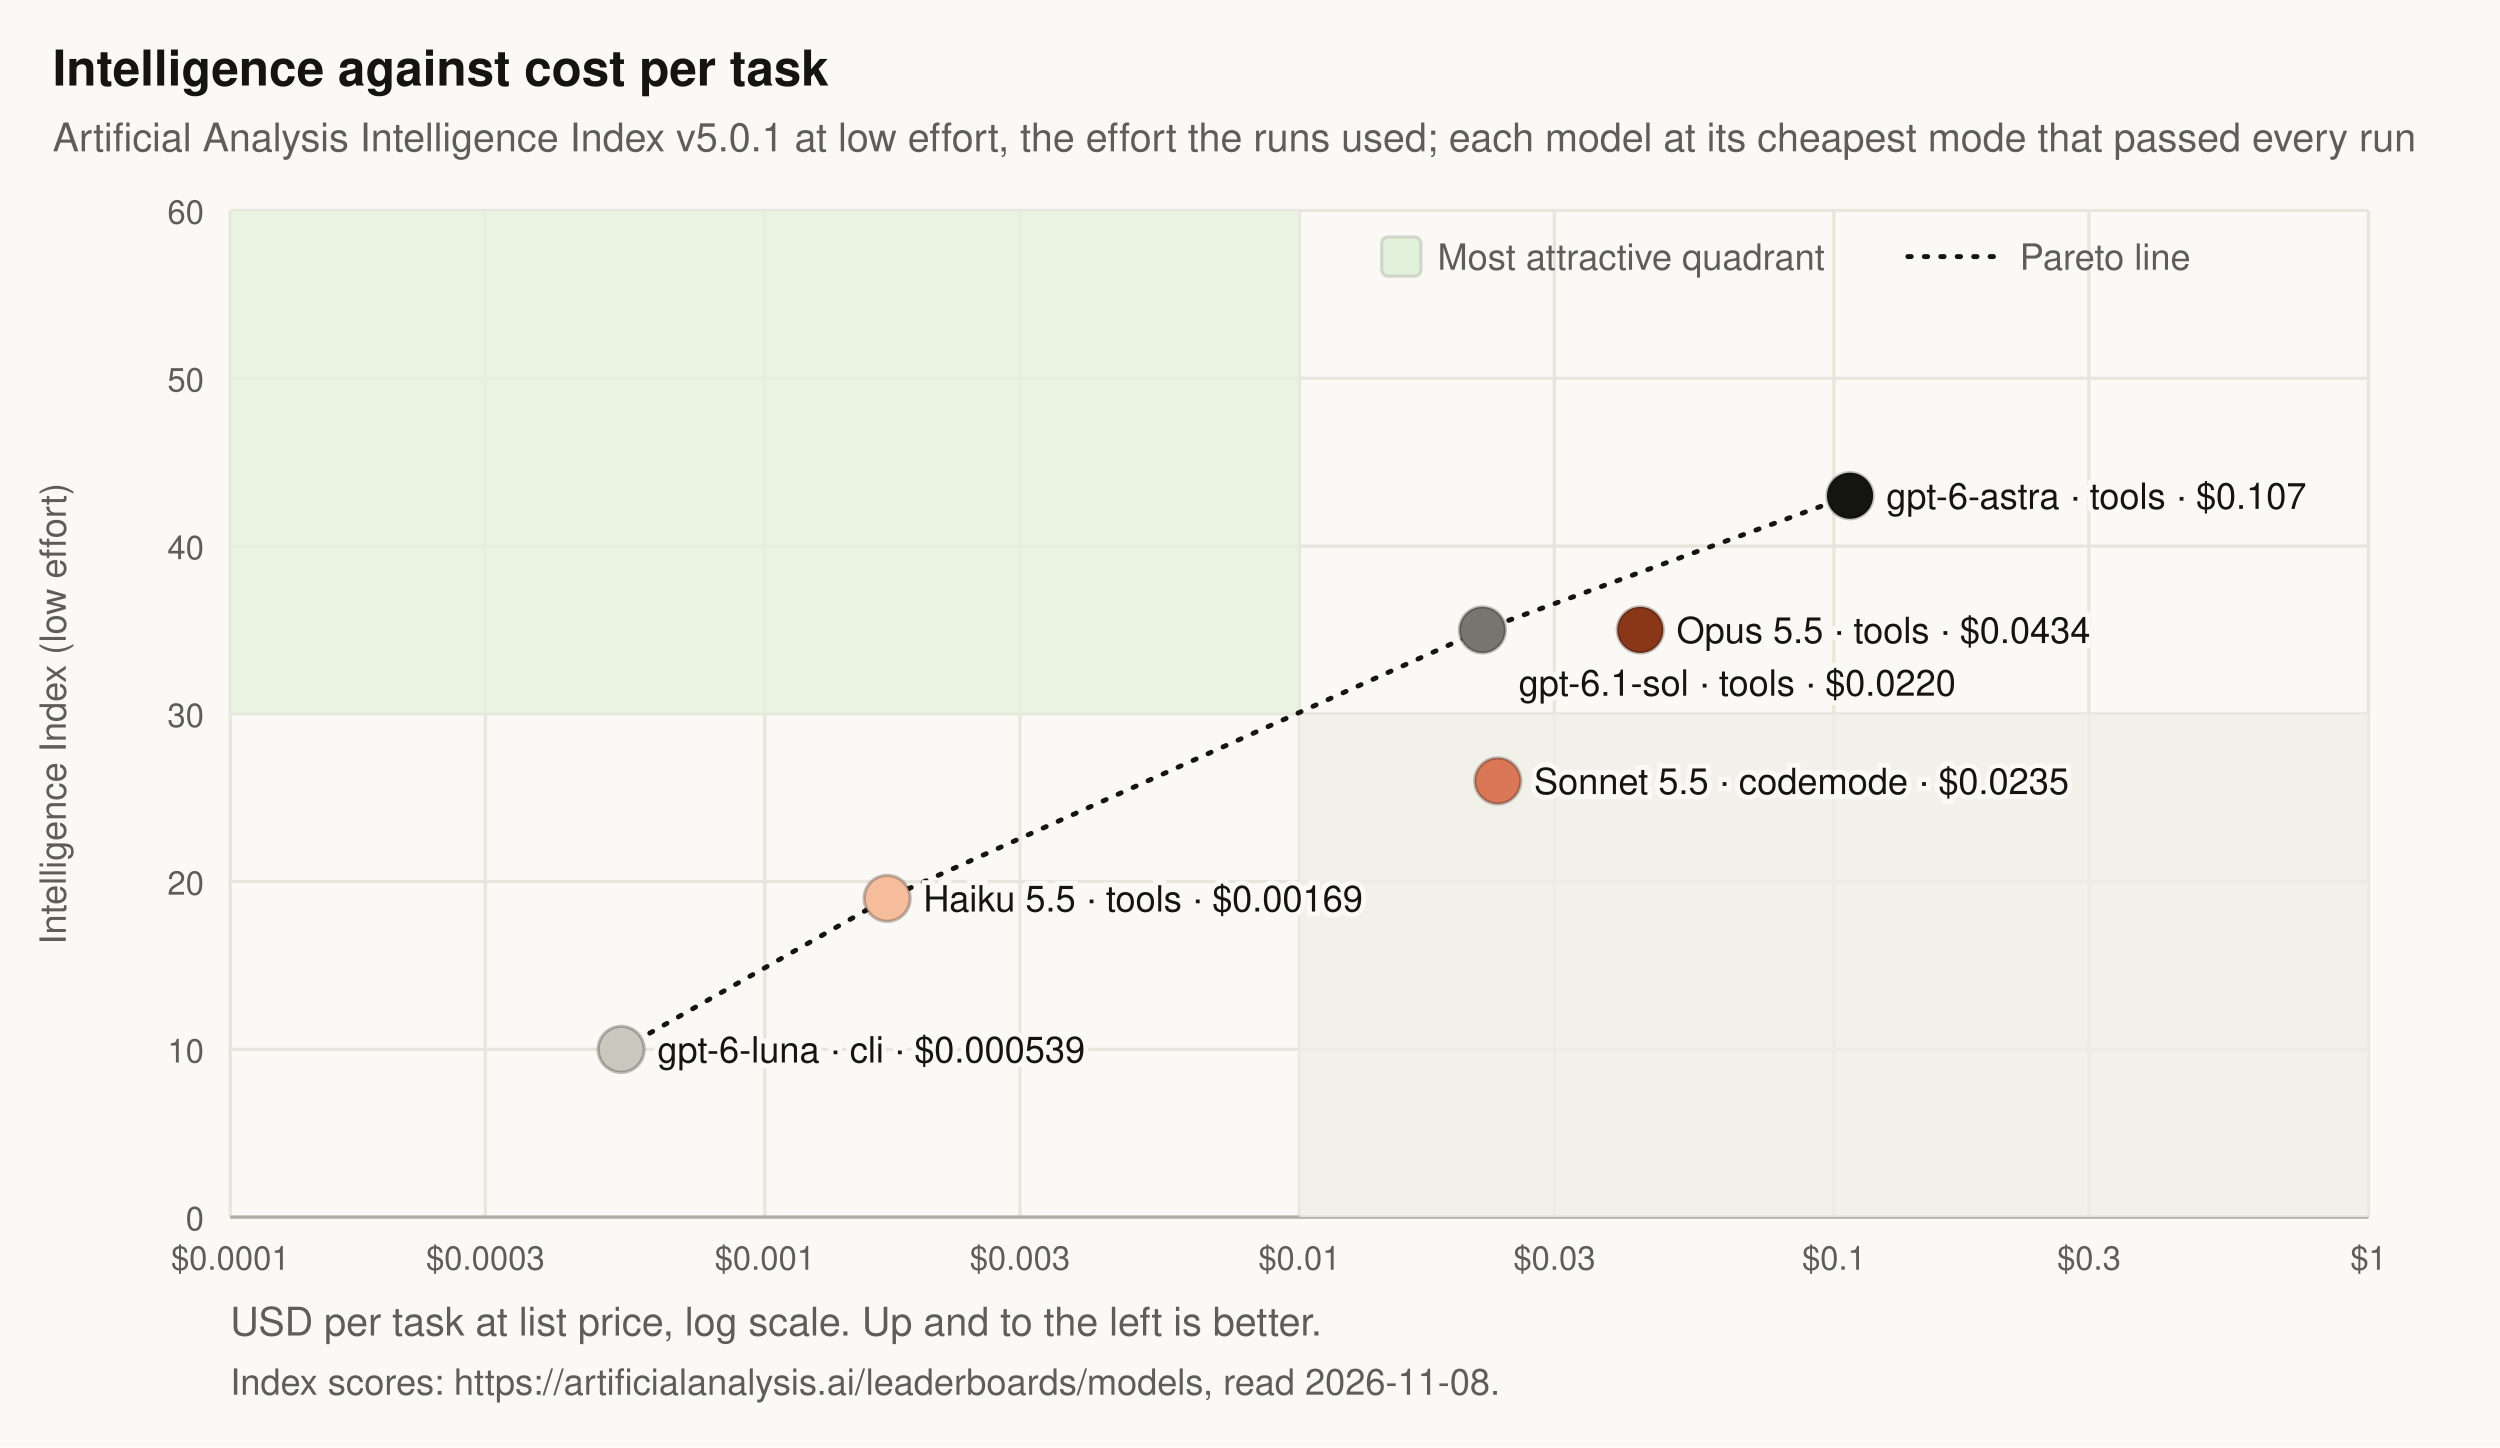
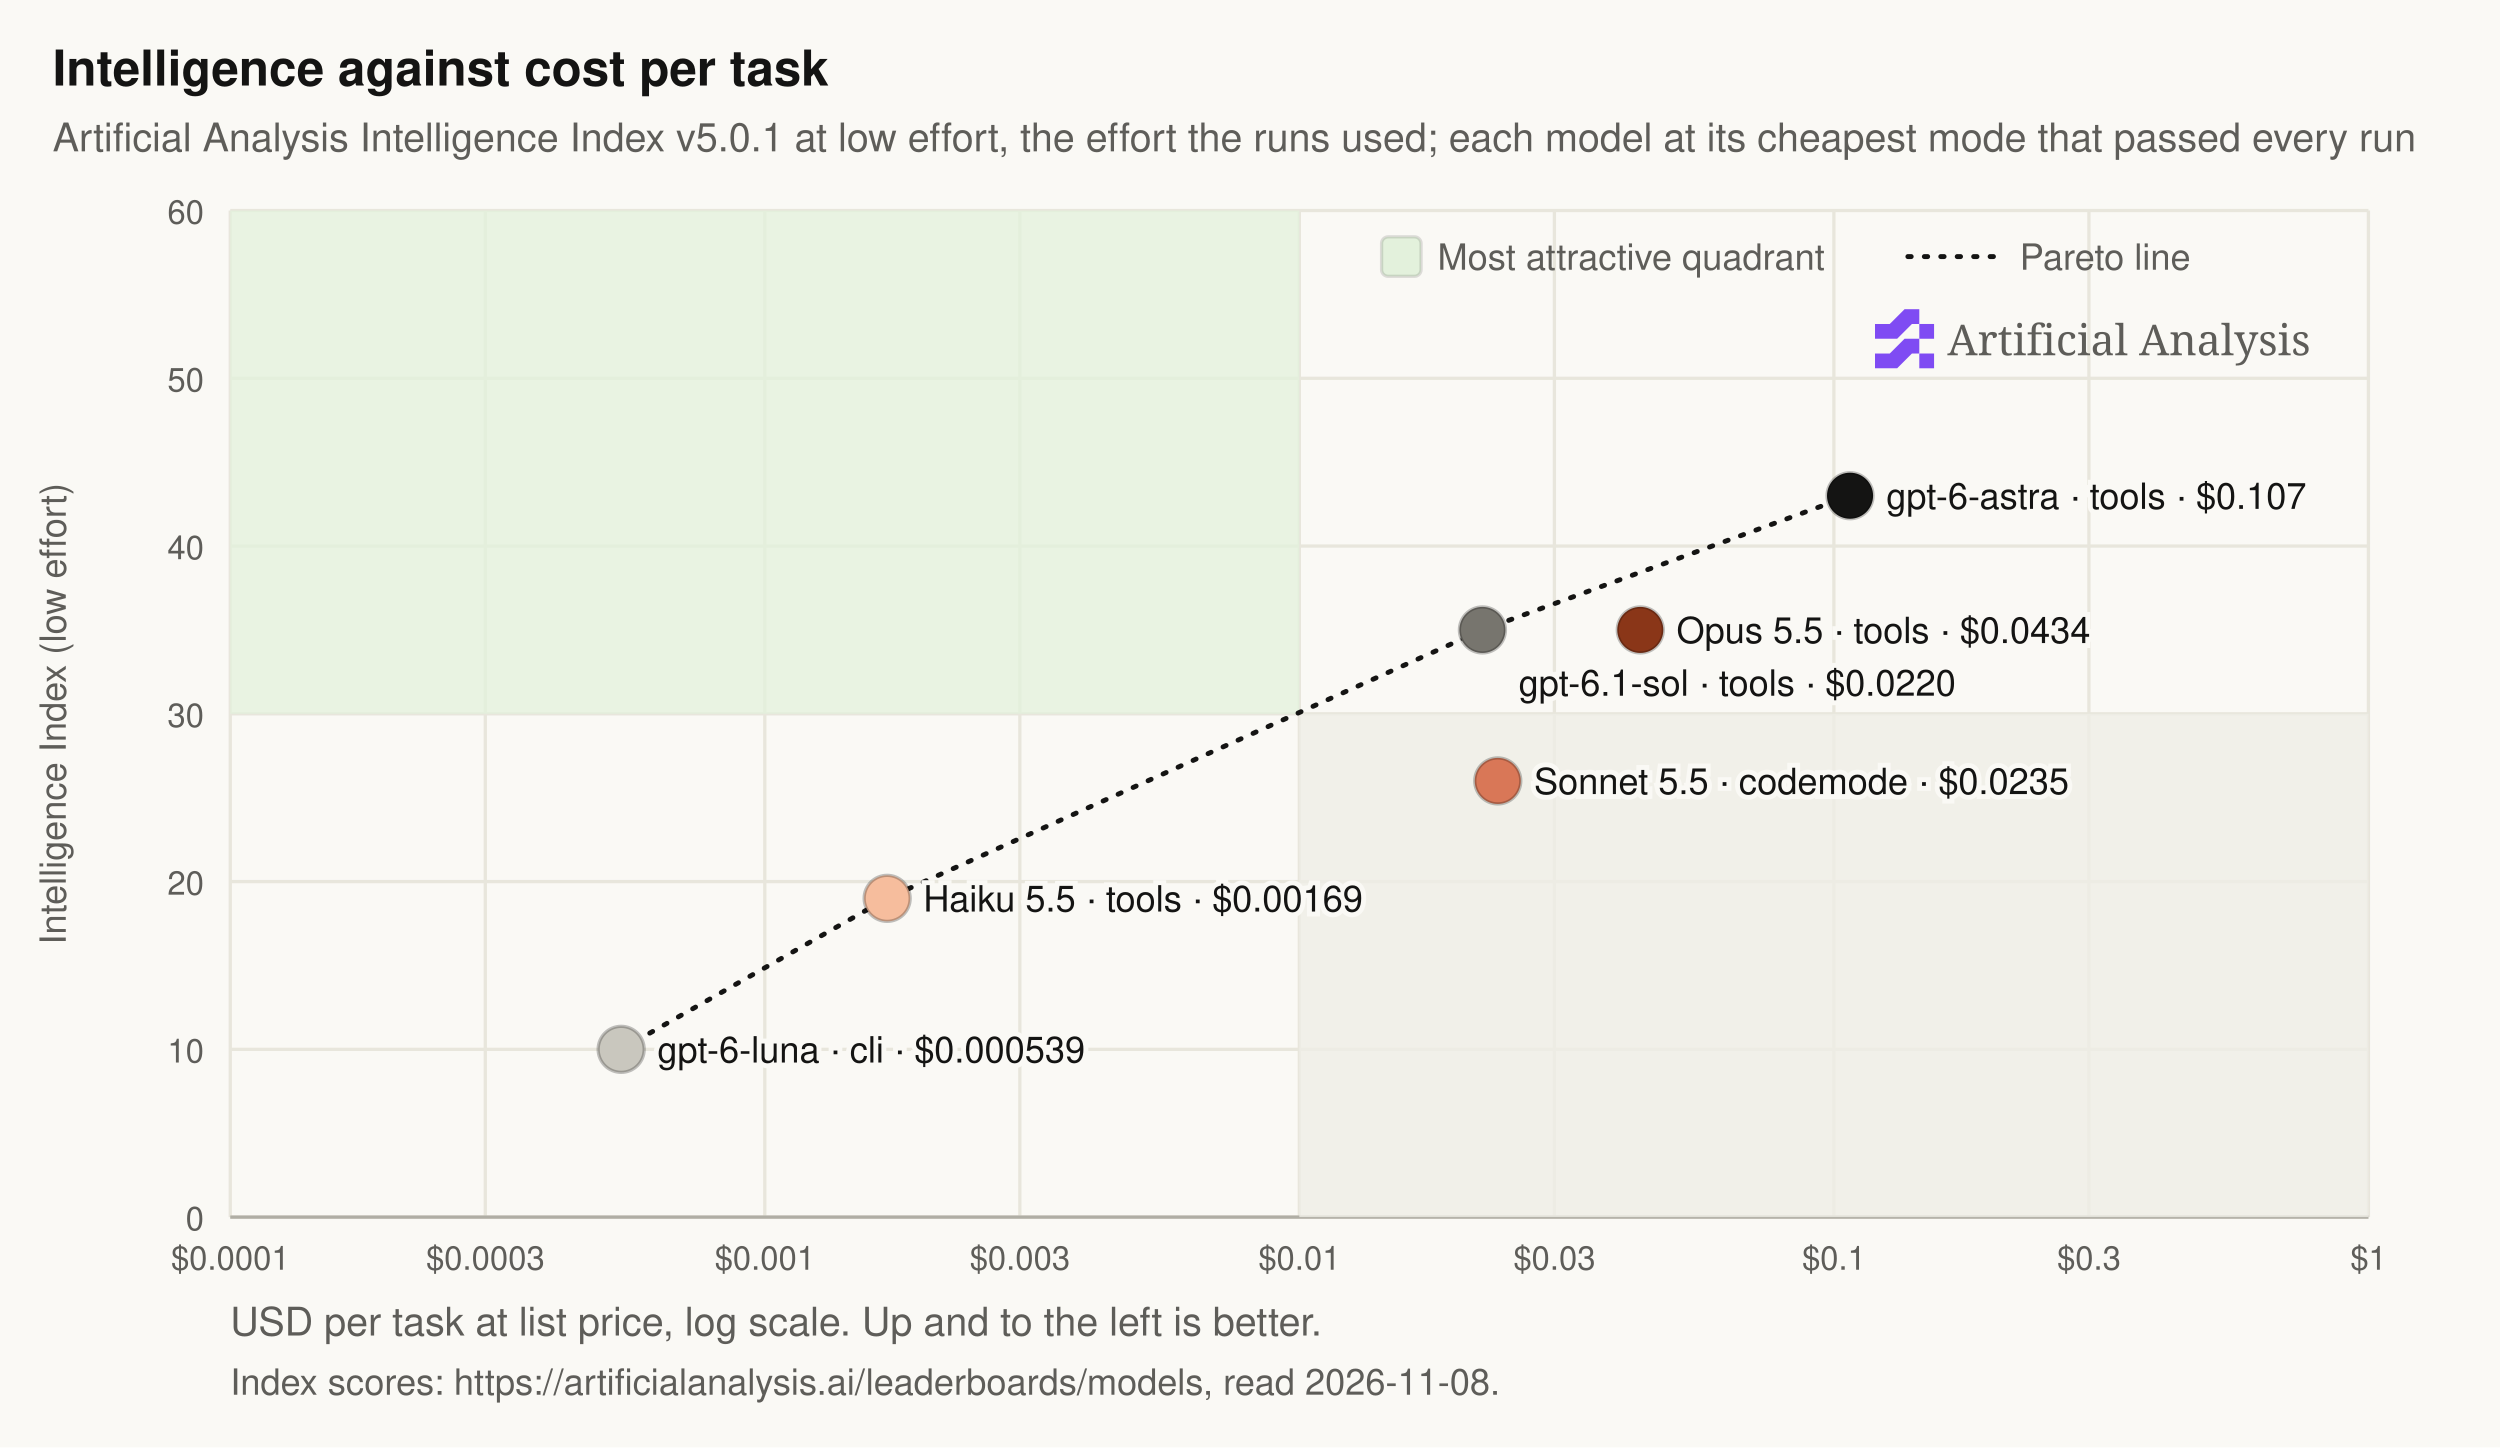
<svg xmlns="http://www.w3.org/2000/svg" width="760" height="440" viewBox="0 0 760 440" font-family="-apple-system, Segoe UI, Helvetica, Arial, sans-serif">
  <rect width="760" height="440" fill="#faf9f5" />
  <text x="16" y="26" font-size="15" font-weight="600" fill="#141413">Intelligence against cost per task</text>
  <text x="16" y="46" font-size="12" fill="#5e5d59">Artificial Analysis Intelligence Index v5.0.1 at low effort, the effort the runs used; each model at its cheapest mode that passed every run</text>
  <line x1="70" y1="370" x2="720" y2="370" stroke="#e8e6dc" />
  <text x="62" y="374" font-size="10" text-anchor="end" fill="#5e5d59">0</text>
  <line x1="70" y1="319" x2="720" y2="319" stroke="#e8e6dc" />
  <text x="62" y="323" font-size="10" text-anchor="end" fill="#5e5d59">10</text>
  <line x1="70" y1="268" x2="720" y2="268" stroke="#e8e6dc" />
  <text x="62" y="272" font-size="10" text-anchor="end" fill="#5e5d59">20</text>
  <line x1="70" y1="217" x2="720" y2="217" stroke="#e8e6dc" />
  <text x="62" y="221" font-size="10" text-anchor="end" fill="#5e5d59">30</text>
  <line x1="70" y1="166" x2="720" y2="166" stroke="#e8e6dc" />
  <text x="62" y="170" font-size="10" text-anchor="end" fill="#5e5d59">40</text>
  <line x1="70" y1="115" x2="720" y2="115" stroke="#e8e6dc" />
  <text x="62" y="119" font-size="10" text-anchor="end" fill="#5e5d59">50</text>
  <line x1="70" y1="64" x2="720" y2="64" stroke="#e8e6dc" />
  <text x="62" y="68" font-size="10" text-anchor="end" fill="#5e5d59">60</text>
  <line x1="70" y1="64" x2="70" y2="370" stroke="#e8e6dc" />
  <text x="70" y="386" font-size="10" text-anchor="middle" fill="#5e5d59">$0.0001</text>
  <line x1="147.532" y1="64" x2="147.532" y2="370" stroke="#e8e6dc" />
  <text x="147.532" y="386" font-size="10" text-anchor="middle" fill="#5e5d59">$0.0003</text>
  <line x1="232.5" y1="64" x2="232.5" y2="370" stroke="#e8e6dc" />
  <text x="232.5" y="386" font-size="10" text-anchor="middle" fill="#5e5d59">$0.001</text>
  <line x1="310.032" y1="64" x2="310.032" y2="370" stroke="#e8e6dc" />
  <text x="310.032" y="386" font-size="10" text-anchor="middle" fill="#5e5d59">$0.003</text>
  <line x1="395" y1="64" x2="395" y2="370" stroke="#e8e6dc" />
  <text x="395" y="386" font-size="10" text-anchor="middle" fill="#5e5d59">$0.01</text>
  <line x1="472.532" y1="64" x2="472.532" y2="370" stroke="#e8e6dc" />
  <text x="472.532" y="386" font-size="10" text-anchor="middle" fill="#5e5d59">$0.03</text>
  <line x1="557.5" y1="64" x2="557.5" y2="370" stroke="#e8e6dc" />
  <text x="557.5" y="386" font-size="10" text-anchor="middle" fill="#5e5d59">$0.1</text>
  <line x1="635.032" y1="64" x2="635.032" y2="370" stroke="#e8e6dc" />
  <text x="635.032" y="386" font-size="10" text-anchor="middle" fill="#5e5d59">$0.3</text>
  <line x1="720" y1="64" x2="720" y2="370" stroke="#e8e6dc" />
  <text x="720" y="386" font-size="10" text-anchor="middle" fill="#5e5d59">$1</text>
  <line x1="70" y1="370" x2="720" y2="370" stroke="#b0aea5" />
  <rect x="70" y="64" width="325" height="153" fill="#e3f1dc" opacity="0.75" />
  <rect x="395" y="217" width="325" height="153" fill="#efede6" opacity="0.8" />
  <polyline points="188.836,319 269.697,273.1 450.656,191.5 562.413,150.7" fill="none" stroke="#141413" stroke-width="1.5" stroke-dasharray="1 4" stroke-linecap="round" />
  <rect x="420" y="72" width="12" height="12" rx="2" fill="#e3f1dc" stroke="#0000001f" />
  <text x="437" y="82" font-size="11" fill="#5e5d59">Most attractive quadrant</text>
  <line x1="580" y1="78" x2="608" y2="78" stroke="#141413" stroke-width="1.5" stroke-dasharray="1 4" stroke-linecap="round" />
  <text x="614" y="82" font-size="11" fill="#5e5d59">Pareto line</text>
  <circle cx="269.697" cy="273.1" r="7" fill="#f6bd9d" stroke="#0000003d" />
  <circle cx="455.324" cy="237.4" r="7" fill="#d97757" stroke="#0000003d" />
  <circle cx="498.648" cy="191.5" r="7" fill="#8a3618" stroke="#0000003d" />
  <circle cx="188.836" cy="319" r="7" fill="#c9c7be" stroke="#0000003d" />
  <circle cx="450.656" cy="191.5" r="7" fill="#77756e" stroke="#0000003d" />
  <circle cx="562.413" cy="150.7" r="7" fill="#141413" stroke="#0000003d" />
  <text x="280.697" y="277.1" font-size="11" stroke="#faf9f5" stroke-width="3" paint-order="stroke" fill="#141413">Haiku 5.5 · tools · $0.00169</text>
  <text x="466.324" y="241.4" font-size="11" stroke="#faf9f5" stroke-width="3" paint-order="stroke" fill="#141413">Sonnet 5.5 · codemode · $0.0235</text>
  <text x="509.648" y="195.5" font-size="11" stroke="#faf9f5" stroke-width="3" paint-order="stroke" fill="#141413">Opus 5.5 · tools · $0.0434</text>
  <text x="199.836" y="323" font-size="11" stroke="#faf9f5" stroke-width="3" paint-order="stroke" fill="#141413">gpt-6-luna · cli · $0.000539</text>
  <text x="461.656" y="211.5" font-size="11" stroke="#faf9f5" stroke-width="3" paint-order="stroke" fill="#141413">gpt-6.1-sol · tools · $0.0220</text>
  <text x="573.413" y="154.7" font-size="11" stroke="#faf9f5" stroke-width="3" paint-order="stroke" fill="#141413">gpt-6-astra · tools · $0.107</text>
+   <g transform="translate(570 94) scale(0.34)">
+     <path d="M46.219 52.82H52.819V39.61H46.219H39.609V52.82H46.219Z" fill="#7F4BF3" />
+     <path d="M26.41 0L13.2 13.2H0V26.41H19.81L33.01 13.2H39.61V0H26.41Z" fill="#7F4BF3" />
+     <path d="M26.41 26.41L13.2 39.61H0V52.82H19.81L33.01 39.61H39.61V26.41H26.41Z" fill="#7F4BF3" />
+     <path d="M52.819 26.41V13.2H46.219H39.609V26.41H46.219H52.819Z" fill="#7F4BF3" />
+   </g>
+   <text x="592" y="108" font-size="13" font-family="Georgia, serif" fill="#5e5d59">Artificial Analysis</text>
  <text x="70" y="406" font-size="12" fill="#5e5d59">USD per task at list price, log scale. Up and to the left is better.</text>
  <text x="70" y="424" font-size="11" fill="#5e5d59">Index scores: https://artificialanalysis.ai/leaderboards/models, read 2026-11-08.</text>
  <text transform="translate(20 217) rotate(-90)" font-size="11" text-anchor="middle" fill="#5e5d59">Intelligence Index (low effort)</text>
</svg>
